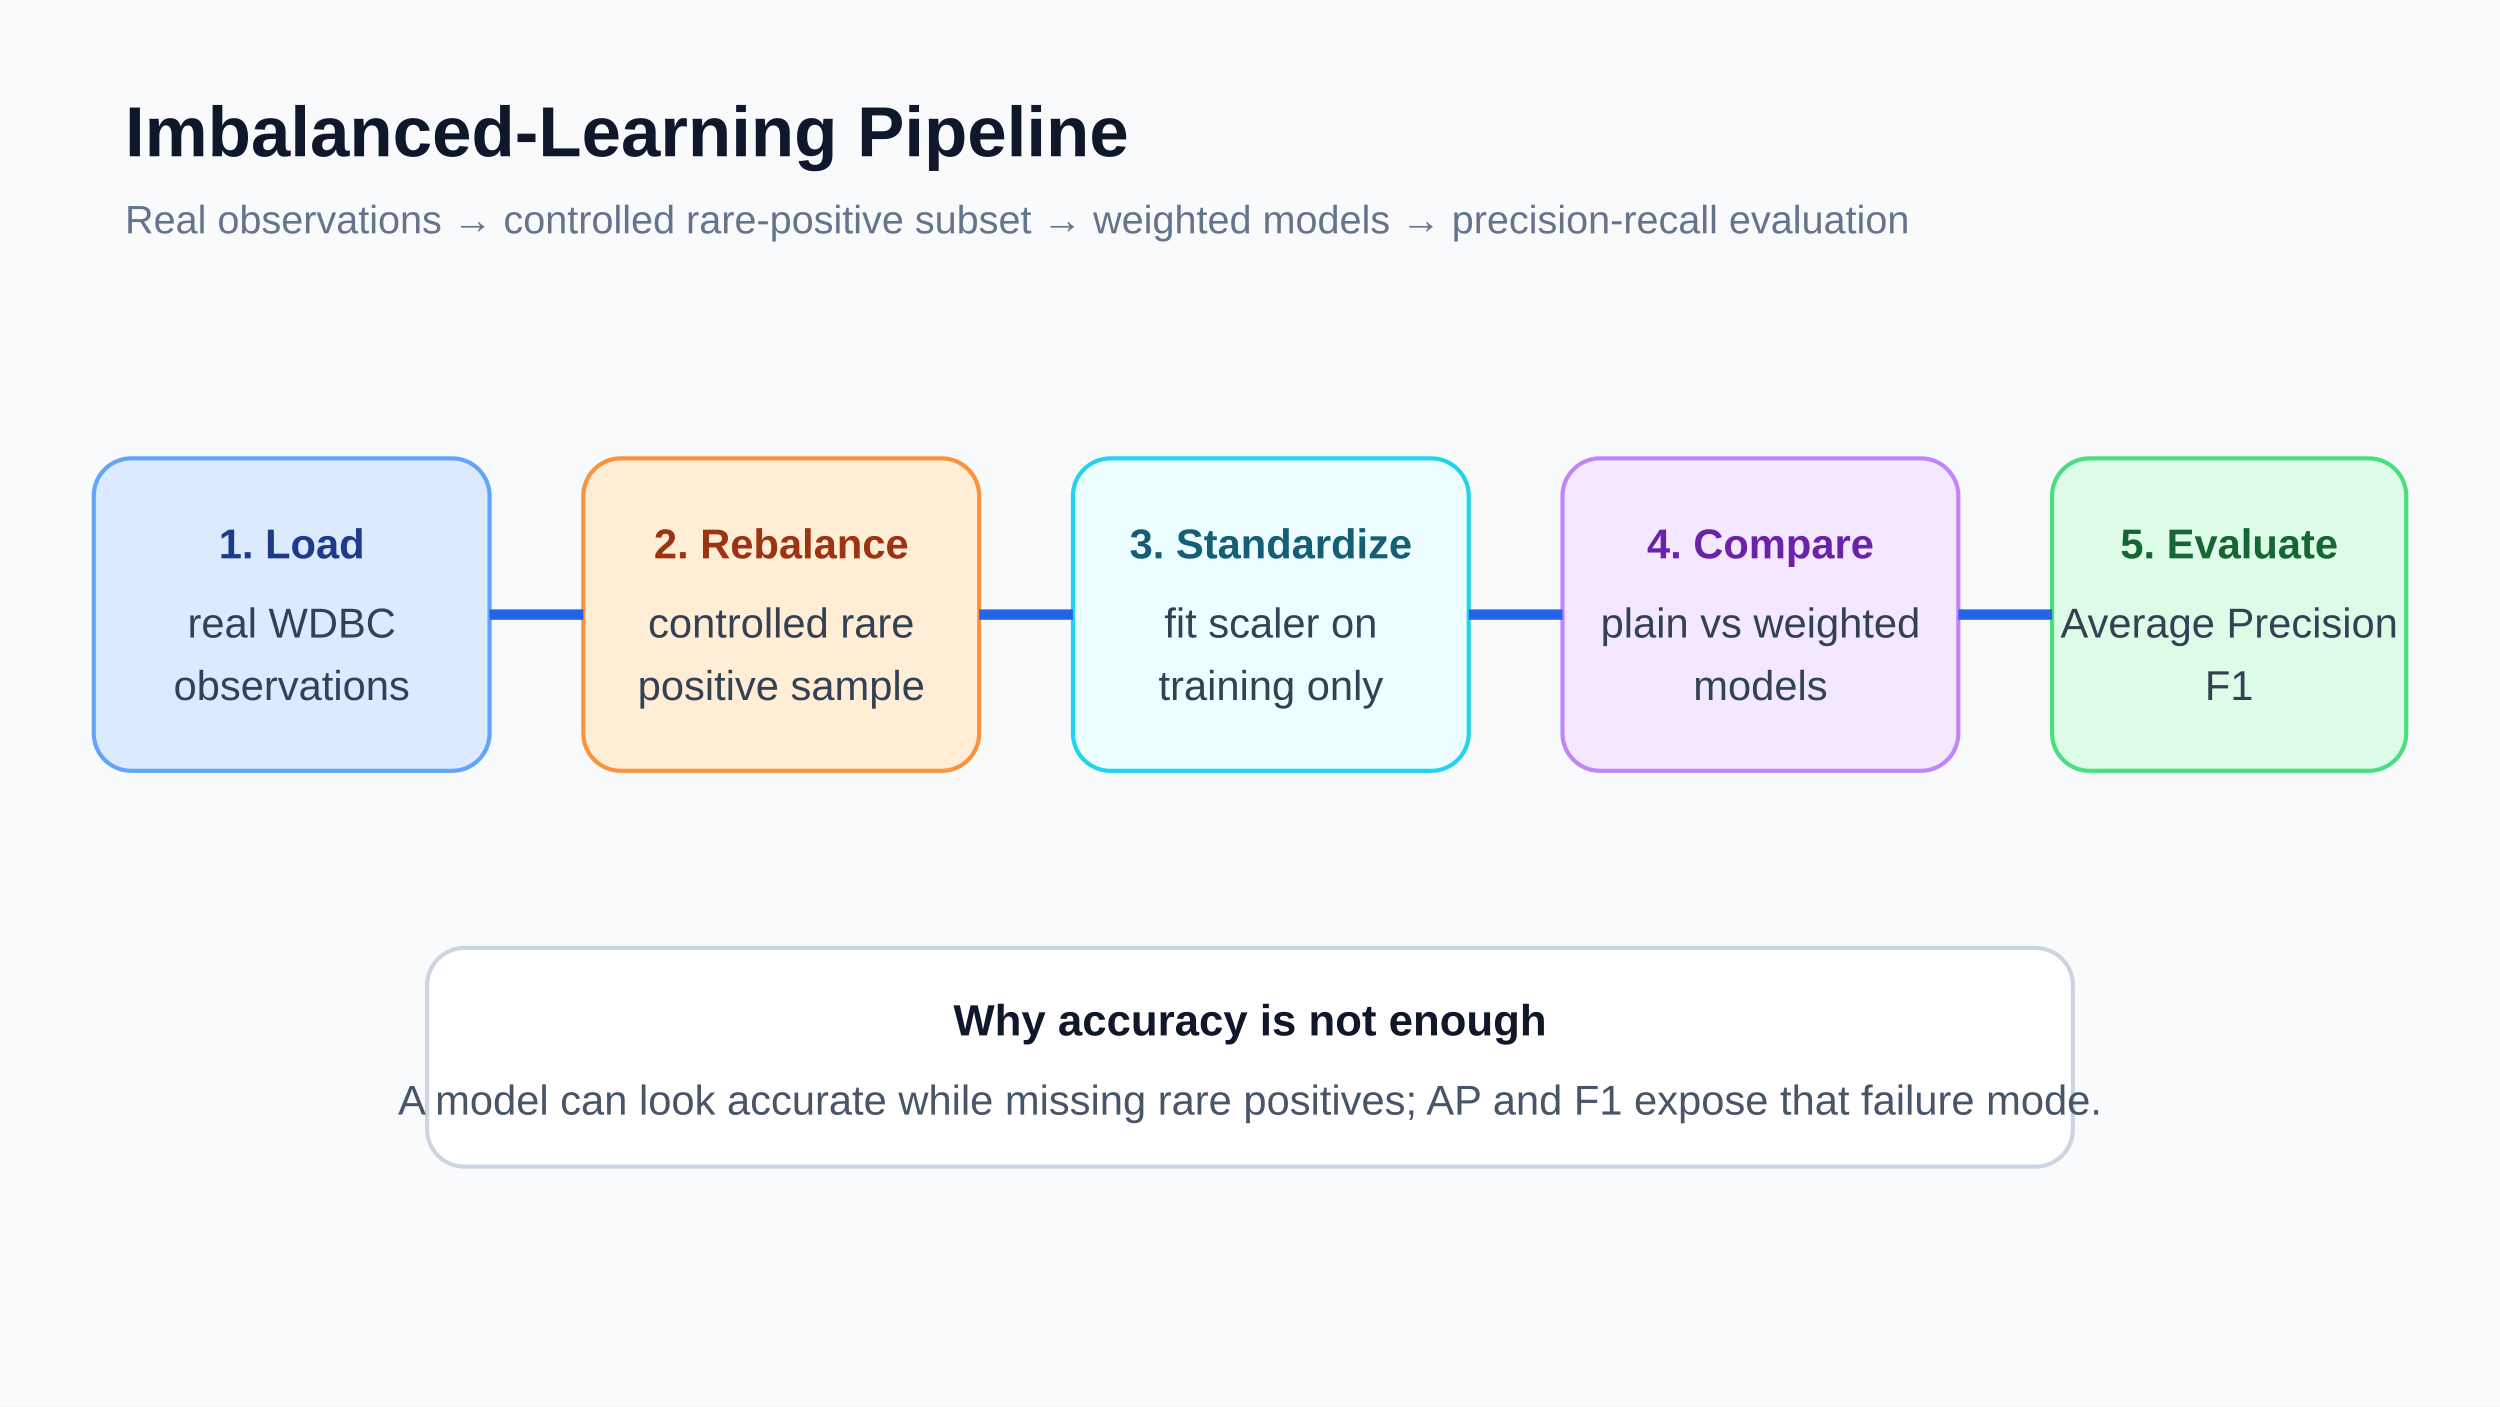
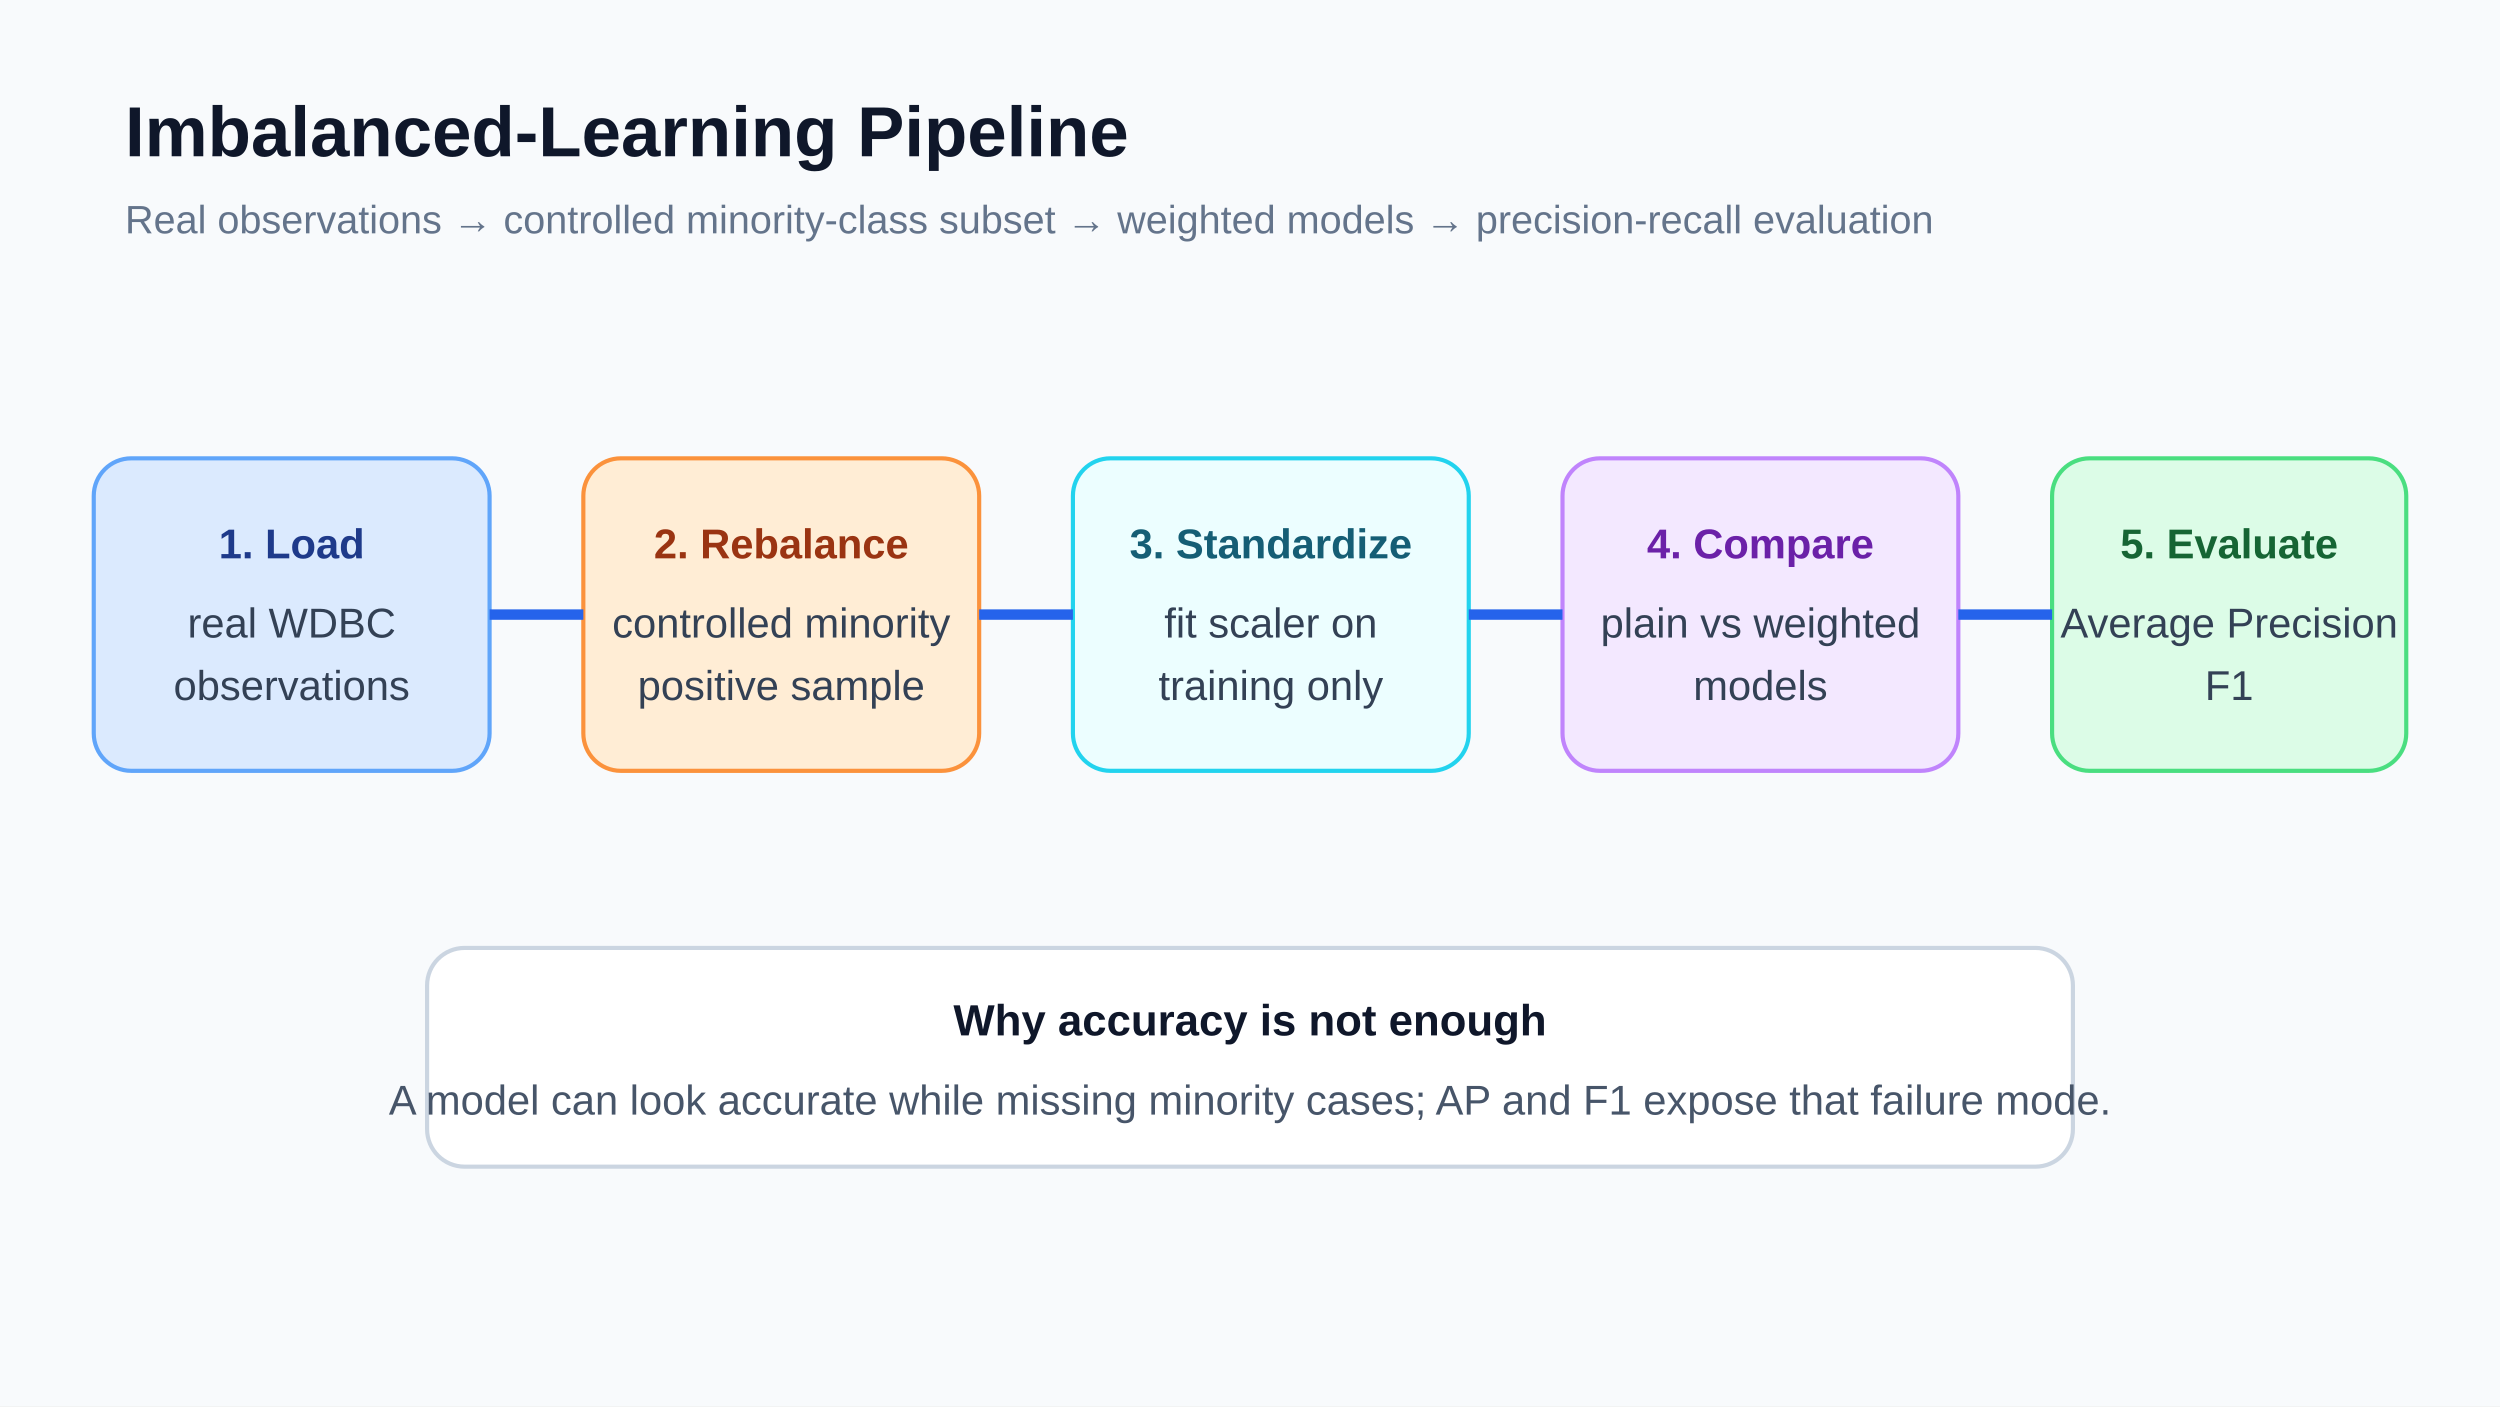
<svg xmlns="http://www.w3.org/2000/svg" width="1200" height="675">
  <rect width="1200" height="675" fill="#f8fafc" />
  <text x="60" y="75" font-family="Arial" font-size="34" font-weight="700" fill="#0f172a">Imbalanced-Learning Pipeline</text>
-   <text x="60" y="112" font-family="Arial" font-size="19" fill="#64748b">Real observations → controlled rare-positive subset → weighted models → precision-recall evaluation</text>
+   <text x="60" y="112" font-family="Arial" font-size="19" fill="#64748b">Real observations → controlled minority-class subset → weighted models → precision-recall evaluation</text>
  <g font-family="Arial" font-size="20" text-anchor="middle">
    <rect x="45" y="220" width="190" height="150" rx="18" fill="#dbeafe" stroke="#60a5fa" stroke-width="2" />
    <text x="140" y="268" fill="#1e3a8a" font-weight="700">1. Load</text>
    <text x="140" y="306" fill="#334155">real WDBC</text>
    <text x="140" y="336" fill="#334155">observations</text>
    <rect x="280" y="220" width="190" height="150" rx="18" fill="#ffedd5" stroke="#fb923c" stroke-width="2" />
    <text x="375" y="268" fill="#9a3412" font-weight="700">2. Rebalance</text>
-     <text x="375" y="306" fill="#334155">controlled rare</text>
+     <text x="375" y="306" fill="#334155">controlled minority</text>
    <text x="375" y="336" fill="#334155">positive sample</text>
    <rect x="515" y="220" width="190" height="150" rx="18" fill="#ecfeff" stroke="#22d3ee" stroke-width="2" />
    <text x="610" y="268" fill="#155e75" font-weight="700">3. Standardize</text>
    <text x="610" y="306" fill="#334155">fit scaler on</text>
    <text x="610" y="336" fill="#334155">training only</text>
    <rect x="750" y="220" width="190" height="150" rx="18" fill="#f3e8ff" stroke="#c084fc" stroke-width="2" />
    <text x="845" y="268" fill="#6b21a8" font-weight="700">4. Compare</text>
    <text x="845" y="306" fill="#334155">plain vs weighted</text>
    <text x="845" y="336" fill="#334155">models</text>
    <rect x="985" y="220" width="170" height="150" rx="18" fill="#dcfce7" stroke="#4ade80" stroke-width="2" />
    <text x="1070" y="268" fill="#166534" font-weight="700">5. Evaluate</text>
    <text x="1070" y="306" fill="#334155">Average Precision</text>
    <text x="1070" y="336" fill="#334155">F1</text>
  </g>
  <g stroke="#2563eb" stroke-width="5">
    <path d="M235 295 H280" />
    <path d="M470 295 H515" />
    <path d="M705 295 H750" />
    <path d="M940 295 H985" />
  </g>
  <rect x="205" y="455" width="790" height="105" rx="18" fill="#fff" stroke="#cbd5e1" stroke-width="2" />
  <text x="600" y="497" text-anchor="middle" font-family="Arial" font-size="21" font-weight="700" fill="#0f172a">Why accuracy is not enough</text>
-   <text x="600" y="535" text-anchor="middle" font-family="Arial" font-size="20" fill="#475569">A model can look accurate while missing rare positives; AP and F1 expose that failure mode.</text>
+   <text x="600" y="535" text-anchor="middle" font-family="Arial" font-size="20" fill="#475569">A model can look accurate while missing minority cases; AP and F1 expose that failure mode.</text>
</svg>
